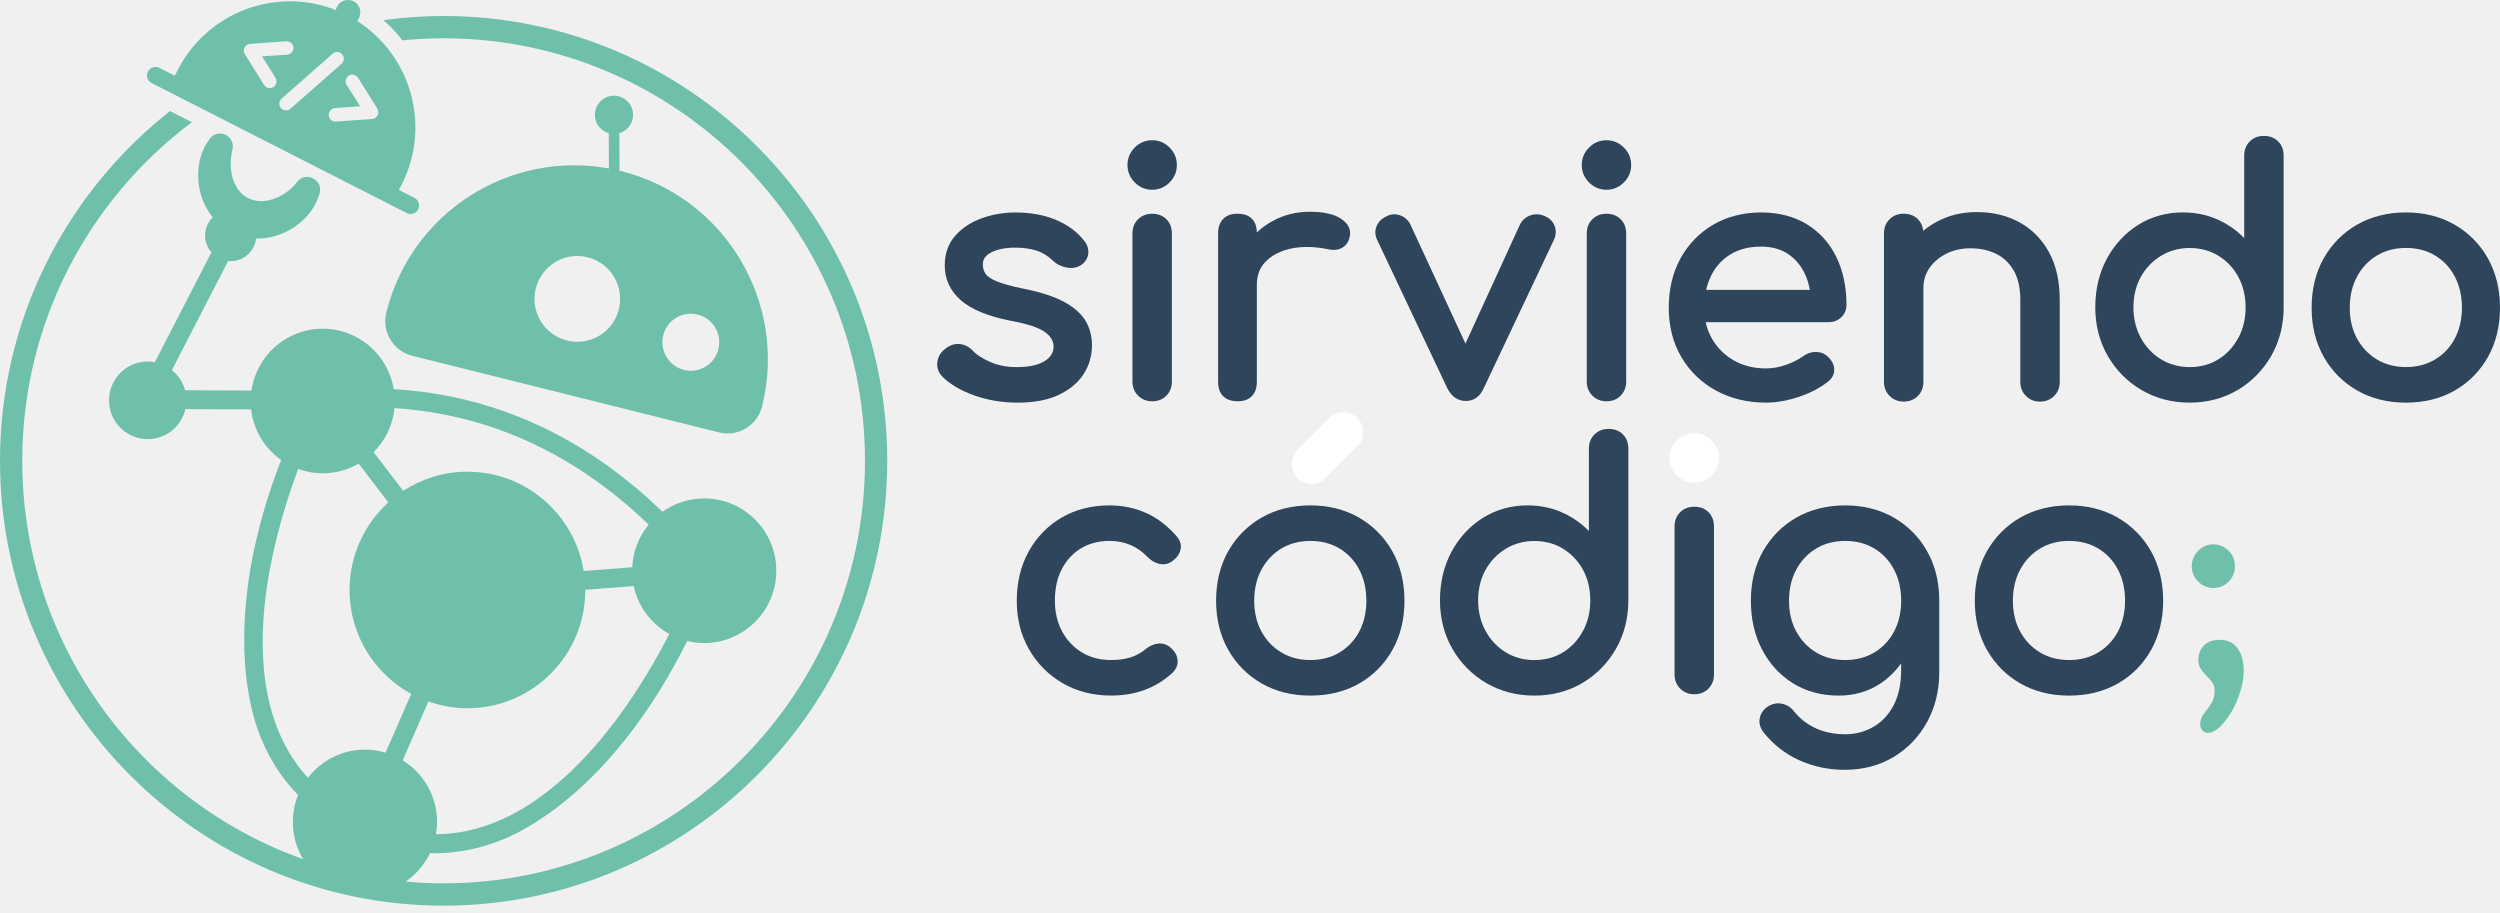
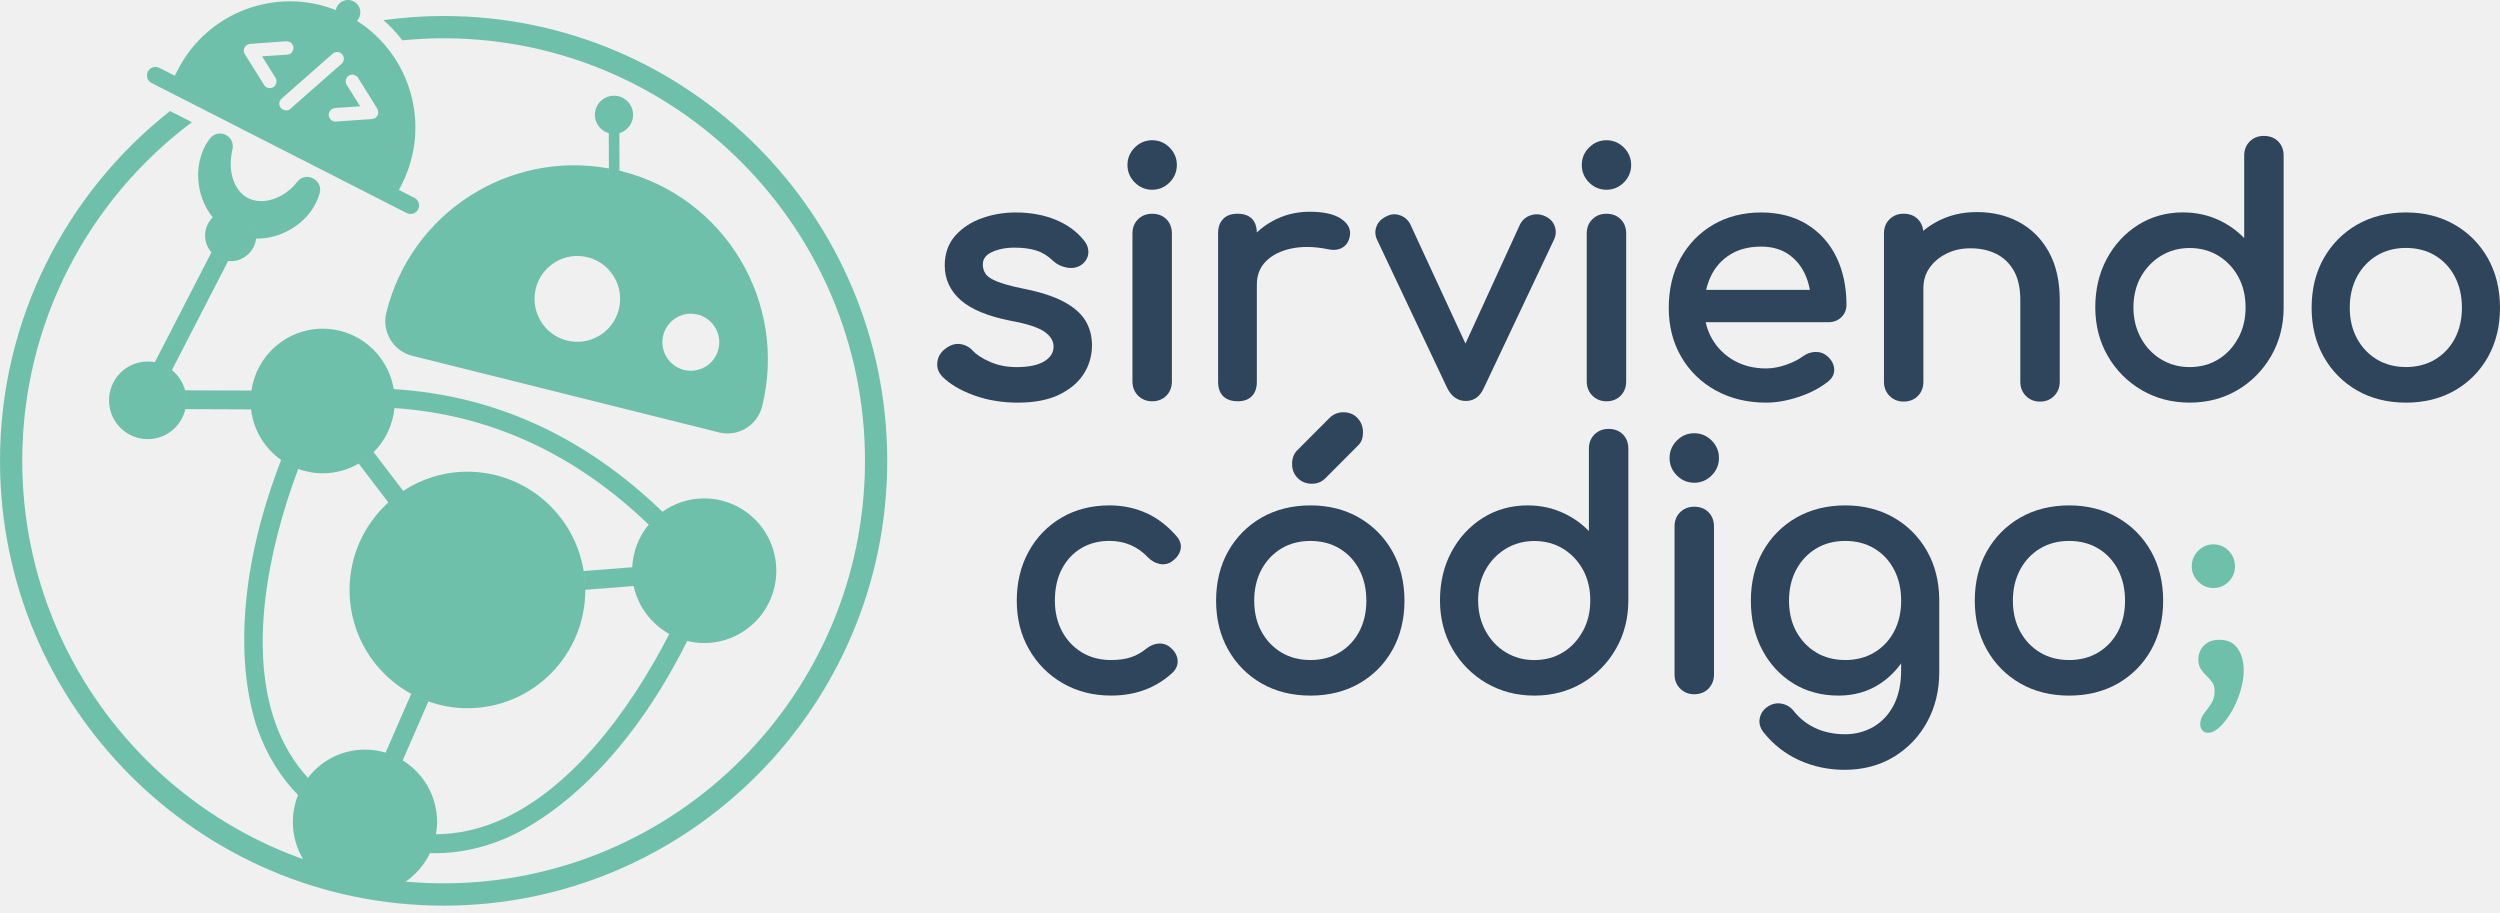
<svg xmlns="http://www.w3.org/2000/svg" width="293" height="107" viewBox="0 0 293 107" fill="none">
  <g clip-path="url(#clip0_2327_20)">
    <path d="M124.037 46.299C125.316 45.706 126.306 44.893 126.974 43.882C127.642 42.87 127.979 41.72 127.979 40.464C127.979 39.368 127.712 38.388 127.19 37.543C126.669 36.706 125.811 35.962 124.636 35.342C123.485 34.73 121.905 34.223 119.942 33.831C118.566 33.552 117.515 33.262 116.812 32.971C116.151 32.7 115.711 32.402 115.502 32.08C115.29 31.755 115.185 31.398 115.185 30.995C115.185 30.372 115.514 29.907 116.19 29.573C116.932 29.209 117.855 29.023 118.941 29.023C119.888 29.023 120.73 29.136 121.449 29.36C122.148 29.577 122.813 29.984 123.423 30.573C123.856 30.98 124.397 31.243 125.027 31.36C125.683 31.48 126.263 31.371 126.761 31.026C127.256 30.654 127.519 30.186 127.554 29.631C127.585 29.089 127.387 28.57 126.974 28.101C126.166 27.102 125.061 26.307 123.694 25.745C122.337 25.188 120.769 24.901 119.022 24.901C117.67 24.901 116.348 25.122 115.104 25.563C113.841 26.009 112.786 26.695 111.975 27.601C111.144 28.531 110.723 29.713 110.723 31.115C110.723 32.716 111.356 34.083 112.604 35.184C113.821 36.257 115.788 37.07 118.458 37.597C120.421 37.95 121.777 38.403 122.5 38.942C123.18 39.449 123.5 40.023 123.477 40.693C123.454 41.363 123.106 41.898 122.407 42.336C121.673 42.793 120.575 43.025 119.142 43.025C118.002 43.025 116.955 42.82 116.028 42.409C115.104 42.002 114.428 41.565 114.015 41.104C113.601 40.658 113.095 40.395 112.515 40.321C111.92 40.247 111.322 40.445 110.742 40.914C110.232 41.305 109.934 41.82 109.857 42.44C109.78 43.072 109.973 43.641 110.437 44.133C111.322 45.021 112.573 45.761 114.154 46.334C115.722 46.904 117.453 47.19 119.3 47.19C121.147 47.19 122.774 46.892 124.045 46.303L124.037 46.299Z" fill="#2F455C" />
    <path d="M135.034 25.052C134.377 25.052 133.825 25.265 133.388 25.691C132.947 26.117 132.723 26.683 132.723 27.369V44.715C132.723 45.373 132.948 45.931 133.384 46.369C133.821 46.807 134.377 47.032 135.034 47.032C135.691 47.032 136.282 46.807 136.707 46.365C137.128 45.927 137.345 45.373 137.345 44.715V27.369C137.345 26.683 137.128 26.121 136.703 25.695C136.278 25.269 135.714 25.052 135.034 25.052Z" fill="#2F455C" />
    <path d="M135.034 22.239C135.818 22.239 136.506 21.953 137.074 21.383C137.642 20.813 137.928 20.128 137.928 19.337C137.928 18.547 137.642 17.861 137.074 17.291C136.506 16.722 135.818 16.435 135.034 16.435C134.25 16.435 133.562 16.722 132.994 17.291C132.426 17.861 132.14 18.547 132.14 19.337C132.14 20.128 132.426 20.813 132.994 21.383C133.562 21.953 134.25 22.239 135.034 22.239Z" fill="#2F455C" />
    <path d="M145.034 47.032C145.772 47.032 146.34 46.826 146.726 46.423C147.109 46.024 147.302 45.462 147.302 44.753V33.37C147.302 32.255 147.646 31.36 148.353 30.639C149.068 29.91 150.064 29.403 151.316 29.132C152.588 28.857 154.044 28.884 155.644 29.209C156.022 29.298 156.382 29.31 156.71 29.252C157.054 29.19 157.359 29.039 157.626 28.802C157.896 28.558 158.082 28.217 158.175 27.799C158.325 27.214 158.271 26.365 157.162 25.629C156.347 25.087 155.114 24.816 153.503 24.816C151.892 24.816 150.408 25.195 149.068 25.951C148.415 26.315 147.823 26.749 147.302 27.241C147.286 26.547 147.093 26.005 146.722 25.633C146.336 25.246 145.768 25.048 145.034 25.048C144.3 25.048 143.762 25.25 143.364 25.652C142.967 26.052 142.762 26.617 142.762 27.326V44.749C142.762 45.489 142.967 46.063 143.368 46.447C143.766 46.83 144.327 47.024 145.034 47.024V47.032Z" fill="#2F455C" />
    <path d="M169.643 45.528C170.141 46.501 170.867 46.993 171.799 46.993C172.73 46.993 173.441 46.493 173.885 45.517L182.127 28.093C182.37 27.574 182.401 27.043 182.216 26.52C182.03 25.994 181.655 25.598 181.114 25.358C180.546 25.087 179.974 25.044 179.414 25.226C178.854 25.408 178.429 25.765 178.147 26.3L171.752 40.267L165.284 26.28C165.014 25.765 164.604 25.408 164.071 25.226C163.53 25.04 162.993 25.087 162.483 25.358C161.915 25.629 161.525 26.021 161.328 26.528C161.127 27.043 161.146 27.57 161.393 28.097L169.639 45.532L169.643 45.528Z" fill="#2F455C" />
    <path d="M188.278 47.032C188.962 47.032 189.526 46.807 189.951 46.365C190.372 45.927 190.588 45.373 190.588 44.715V27.369C190.588 26.683 190.372 26.121 189.947 25.695C189.522 25.269 188.958 25.052 188.278 25.052C187.598 25.052 187.068 25.265 186.632 25.691C186.191 26.117 185.967 26.683 185.967 27.369V44.715C185.967 45.373 186.191 45.931 186.628 46.369C187.065 46.807 187.621 47.032 188.278 47.032Z" fill="#2F455C" />
    <path d="M188.278 16.435C187.493 16.435 186.806 16.722 186.238 17.291C185.67 17.861 185.384 18.547 185.384 19.337C185.384 20.128 185.67 20.813 186.238 21.383C186.806 21.953 187.493 22.239 188.278 22.239C189.062 22.239 189.75 21.953 190.318 21.383C190.886 20.813 191.172 20.128 191.172 19.337C191.172 18.547 190.886 17.861 190.318 17.291C189.75 16.722 189.062 16.435 188.278 16.435Z" fill="#2F455C" />
    <path d="M201.09 45.761C202.802 46.706 204.784 47.187 206.983 47.187C208.208 47.187 209.502 46.958 210.839 46.508C212.18 46.055 213.316 45.462 214.22 44.742C214.749 44.335 215 43.835 214.969 43.254C214.938 42.696 214.664 42.188 214.154 41.735C213.756 41.398 213.277 41.231 212.748 41.247C212.23 41.263 211.739 41.437 211.299 41.762C210.808 42.13 210.151 42.464 209.344 42.75C208.54 43.033 207.748 43.18 206.983 43.18C205.569 43.18 204.301 42.867 203.219 42.251C202.134 41.635 201.272 40.782 200.658 39.721C200.31 39.12 200.059 38.465 199.904 37.76H214.289C214.892 37.76 215.402 37.566 215.8 37.183C216.202 36.795 216.407 36.303 216.407 35.718C216.407 33.626 216.009 31.747 215.228 30.135C214.44 28.512 213.281 27.222 211.782 26.296C210.282 25.37 208.474 24.901 206.399 24.901C204.324 24.901 202.416 25.381 200.793 26.331C199.17 27.28 197.88 28.605 196.96 30.275C196.044 31.941 195.577 33.889 195.577 36.067C195.577 38.244 196.071 40.158 197.041 41.824C198.011 43.494 199.375 44.819 201.094 45.765L201.09 45.761ZM200.515 32.363C201.029 31.294 201.79 30.445 202.783 29.829C203.776 29.213 204.993 28.903 206.399 28.903C207.624 28.903 208.675 29.186 209.525 29.744C210.375 30.306 211.044 31.081 211.507 32.049C211.789 32.638 211.994 33.285 212.118 33.975H199.958C200.09 33.405 200.275 32.867 200.519 32.363H200.515Z" fill="#2F455C" />
    <path d="M236.008 31.704C236.518 32.584 236.781 33.746 236.781 35.164V44.753C236.781 45.412 237.005 45.97 237.442 46.408C237.878 46.846 238.435 47.07 239.091 47.07C239.748 47.07 240.305 46.849 240.741 46.408C241.178 45.97 241.402 45.412 241.402 44.753V35.164C241.402 32.96 240.977 31.073 240.135 29.546C239.292 28.016 238.122 26.838 236.661 26.044C235.204 25.253 233.539 24.855 231.704 24.855C229.868 24.855 228.338 25.25 226.92 26.024C226.372 26.327 225.869 26.668 225.406 27.055C225.348 26.509 225.139 26.052 224.78 25.691C224.355 25.265 223.791 25.048 223.111 25.048C222.43 25.048 221.901 25.261 221.465 25.688C221.024 26.114 220.8 26.679 220.8 27.365V44.75C220.8 45.408 221.024 45.966 221.461 46.404C221.897 46.842 222.454 47.066 223.111 47.066C223.767 47.066 224.359 46.842 224.784 46.4C225.205 45.962 225.421 45.408 225.421 44.75V33.758C225.421 32.871 225.665 32.072 226.14 31.395C226.623 30.705 227.287 30.143 228.118 29.729C228.949 29.31 229.895 29.101 230.927 29.101C232.063 29.101 233.079 29.318 233.949 29.748C234.806 30.17 235.498 30.829 236.008 31.704Z" fill="#2F455C" />
    <path d="M267.641 36.02V18.245C267.641 17.559 267.425 16.997 267 16.571C266.575 16.145 266.011 15.928 265.331 15.928C264.651 15.928 264.121 16.141 263.685 16.567C263.244 16.993 263.02 17.559 263.02 18.245V27.904C262.224 27.082 261.289 26.404 260.227 25.881C258.894 25.226 257.418 24.893 255.845 24.893C253.898 24.893 252.128 25.389 250.579 26.365C249.033 27.342 247.801 28.678 246.908 30.348C246.019 32.01 245.567 33.92 245.567 36.02C245.567 38.12 246.058 40.042 247.032 41.72C248.001 43.401 249.338 44.746 251 45.718C252.661 46.691 254.555 47.187 256.626 47.187C258.697 47.187 260.582 46.691 262.236 45.718C263.882 44.746 265.211 43.401 266.181 41.72C267.151 40.038 267.645 38.12 267.645 36.02H267.641ZM262.321 39.608C261.753 40.67 260.969 41.511 259.991 42.115C259.013 42.715 257.881 43.022 256.626 43.022C255.37 43.022 254.269 42.715 253.28 42.115C252.283 41.511 251.487 40.67 250.911 39.608C250.331 38.547 250.038 37.342 250.038 36.024C250.038 34.707 250.331 33.479 250.911 32.444C251.487 31.41 252.286 30.577 253.283 29.973C254.276 29.372 255.405 29.066 256.629 29.066C257.854 29.066 259.017 29.372 259.995 29.973C260.976 30.577 261.765 31.406 262.329 32.444C262.897 33.483 263.183 34.688 263.183 36.028C263.183 37.369 262.897 38.55 262.329 39.616L262.321 39.608Z" fill="#2F455C" />
    <path d="M291.578 30.267C290.631 28.597 289.318 27.272 287.664 26.323C286.014 25.378 284.101 24.897 281.98 24.897C279.859 24.897 277.908 25.378 276.258 26.323C274.608 27.272 273.29 28.597 272.344 30.267C271.401 31.933 270.922 33.882 270.922 36.063C270.922 38.244 271.401 40.151 272.344 41.821C273.286 43.49 274.604 44.815 276.258 45.765C277.908 46.71 279.832 47.19 281.98 47.19C284.128 47.19 286.053 46.71 287.702 45.765C289.352 44.815 290.662 43.49 291.597 41.821C292.528 40.154 293 38.217 293 36.067C293 33.917 292.521 31.937 291.578 30.271V30.267ZM287.702 39.686C287.15 40.72 286.373 41.541 285.392 42.13C284.41 42.719 283.263 43.018 281.984 43.018C280.705 43.018 279.557 42.719 278.576 42.13C277.595 41.541 276.81 40.716 276.246 39.682C275.678 38.643 275.392 37.427 275.392 36.059C275.392 34.691 275.678 33.467 276.246 32.413C276.81 31.367 277.595 30.538 278.576 29.945C279.554 29.357 280.701 29.058 281.984 29.058C283.267 29.058 284.41 29.357 285.392 29.945C286.373 30.534 287.15 31.363 287.699 32.41C288.255 33.463 288.537 34.688 288.537 36.055C288.537 37.423 288.255 38.643 287.702 39.682V39.686Z" fill="#2F455C" />
    <path d="M134.362 60.139C133.056 59.538 131.595 59.232 130.026 59.232C127.932 59.232 126.043 59.712 124.42 60.662C122.793 61.611 121.499 62.944 120.568 64.625C119.637 66.303 119.165 68.248 119.165 70.398C119.165 72.548 119.644 74.408 120.587 76.074C121.53 77.74 122.851 79.081 124.517 80.053C126.178 81.025 128.098 81.521 130.22 81.521C133.09 81.521 135.521 80.615 137.449 78.813C137.886 78.375 138.071 77.872 138.009 77.314C137.947 76.775 137.658 76.287 137.155 75.873C136.75 75.528 136.274 75.38 135.749 75.427C135.243 75.473 134.752 75.686 134.288 76.066C133.751 76.504 133.152 76.833 132.511 77.043C131.862 77.252 131.089 77.356 130.22 77.356C128.914 77.356 127.755 77.05 126.777 76.45C125.796 75.845 125.019 75.016 124.466 73.982C123.914 72.943 123.632 71.739 123.632 70.394C123.632 68.972 123.906 67.728 124.451 66.686C124.988 65.656 125.745 64.838 126.7 64.261C127.654 63.684 128.775 63.393 130.03 63.393C131.819 63.393 133.334 64.04 134.539 65.323C134.945 65.733 135.409 65.993 135.911 66.094C136.44 66.202 136.935 66.097 137.376 65.784C137.905 65.4 138.237 64.943 138.357 64.424C138.484 63.873 138.33 63.343 137.897 62.847C136.862 61.65 135.672 60.735 134.366 60.131L134.362 60.139Z" fill="#2F455C" />
    <path d="M159.268 60.658C157.618 59.712 155.706 59.232 153.584 59.232C151.463 59.232 149.512 59.712 147.862 60.658C146.208 61.607 144.895 62.932 143.948 64.602C143.005 66.268 142.526 68.221 142.526 70.398C142.526 72.575 143.005 74.489 143.948 76.155C144.891 77.825 146.208 79.15 147.862 80.1C149.512 81.045 151.436 81.525 153.584 81.525C155.733 81.525 157.657 81.045 159.307 80.1C160.957 79.15 162.27 77.825 163.201 76.155C164.133 74.489 164.604 72.552 164.604 70.402C164.604 68.251 164.125 66.276 163.182 64.606C162.236 62.936 160.922 61.611 159.268 60.662V60.658ZM159.303 74.024C158.75 75.055 157.974 75.88 156.992 76.469C156.011 77.058 154.867 77.356 153.584 77.356C152.302 77.356 151.158 77.058 150.176 76.469C149.195 75.88 148.411 75.055 147.847 74.02C147.279 72.982 146.993 71.766 146.993 70.398C146.993 69.03 147.279 67.806 147.847 66.752C148.411 65.706 149.195 64.877 150.176 64.284C151.158 63.695 152.302 63.397 153.584 63.397C154.867 63.397 156.011 63.695 156.992 64.284C157.974 64.873 158.75 65.702 159.299 66.748C159.855 67.798 160.137 69.026 160.137 70.394C160.137 71.762 159.855 72.982 159.303 74.02V74.024Z" fill="#2F455C" />
-     <path d="M155.802 49L151.985 52.828C151.618 53.227 151.432 53.746 151.432 54.377C151.432 55.036 151.652 55.594 152.093 56.032C152.529 56.47 153.086 56.694 153.743 56.694C154.4 56.694 154.91 56.477 155.335 56.051L159.09 52.285C159.341 52.065 159.515 51.809 159.612 51.518C159.701 51.251 159.743 50.968 159.743 50.674C159.743 50.019 159.531 49.457 159.11 49.008C158.685 48.55 158.12 48.318 157.433 48.318C156.799 48.318 156.25 48.547 155.802 49Z" fill="white" />
+     <path d="M155.802 49L151.985 52.828C151.618 53.227 151.432 53.746 151.432 54.377C151.432 55.036 151.652 55.594 152.093 56.032C152.529 56.47 153.086 56.694 153.743 56.694C154.4 56.694 154.91 56.477 155.335 56.051L159.09 52.285C159.341 52.065 159.515 51.809 159.612 51.518C159.701 51.251 159.743 50.968 159.743 50.674C159.743 50.019 159.531 49.457 159.11 49.008C158.685 48.55 158.12 48.318 157.433 48.318C156.799 48.318 156.25 48.547 155.802 49Z" fill="#2F455C" />
    <path d="M188.529 50.267C187.876 50.267 187.32 50.48 186.883 50.906C186.443 51.332 186.218 51.898 186.218 52.584V62.242C185.422 61.421 184.487 60.743 183.425 60.22C182.088 59.565 180.616 59.232 179.043 59.232C177.096 59.232 175.326 59.728 173.777 60.704C172.231 61.681 170.999 63.021 170.106 64.687C169.217 66.353 168.765 68.259 168.765 70.359C168.765 72.459 169.256 74.381 170.23 76.058C171.2 77.74 172.537 79.084 174.198 80.057C175.859 81.029 177.753 81.525 179.824 81.525C181.895 81.525 183.784 81.033 185.434 80.057C187.08 79.084 188.409 77.74 189.379 76.058C190.349 74.377 190.843 72.459 190.843 70.359V52.584C190.843 51.898 190.627 51.336 190.202 50.91C189.777 50.483 189.213 50.267 188.533 50.267H188.529ZM185.519 73.947C184.951 75.008 184.167 75.849 183.189 76.454C182.208 77.054 181.076 77.36 179.824 77.36C178.572 77.36 177.467 77.054 176.478 76.454C175.481 75.849 174.685 75.005 174.109 73.947C173.53 72.885 173.236 71.677 173.236 70.363C173.236 69.05 173.53 67.818 174.109 66.783C174.685 65.749 175.485 64.916 176.482 64.311C177.475 63.711 178.603 63.405 179.828 63.405C181.052 63.405 182.215 63.711 183.193 64.311C184.174 64.916 184.959 65.745 185.527 66.779C186.095 67.818 186.381 69.023 186.381 70.363C186.381 71.704 186.095 72.885 185.527 73.951L185.519 73.947Z" fill="#2F455C" />
-     <path d="M198.567 50.774C197.779 50.774 197.095 51.061 196.527 51.63C195.959 52.2 195.673 52.886 195.673 53.676C195.673 54.467 195.959 55.152 196.527 55.722C197.095 56.291 197.779 56.578 198.567 56.578C199.355 56.578 200.039 56.291 200.607 55.722C201.175 55.152 201.461 54.467 201.461 53.676C201.461 52.886 201.175 52.2 200.607 51.63C200.039 51.061 199.355 50.774 198.567 50.774Z" fill="white" />
+     <path d="M198.567 50.774C197.779 50.774 197.095 51.061 196.527 51.63C195.959 52.2 195.673 52.886 195.673 53.676C195.673 54.467 195.959 55.152 196.527 55.722C197.095 56.291 197.779 56.578 198.567 56.578C199.355 56.578 200.039 56.291 200.607 55.722C201.175 55.152 201.461 54.467 201.461 53.676C201.461 52.886 201.175 52.2 200.607 51.63C200.039 51.061 199.355 50.774 198.567 50.774Z" fill="#2F455C" />
    <path d="M198.567 59.387C197.91 59.387 197.358 59.6 196.921 60.026C196.481 60.453 196.257 61.018 196.257 61.704V79.05C196.257 79.708 196.481 80.266 196.917 80.704C197.354 81.142 197.91 81.367 198.567 81.367C199.224 81.367 199.815 81.142 200.24 80.7C200.662 80.262 200.878 79.708 200.878 79.05V61.704C200.878 61.018 200.662 60.456 200.236 60.03C199.811 59.604 199.247 59.387 198.567 59.387Z" fill="#2F455C" />
    <path d="M225.858 64.602C224.911 62.932 223.597 61.607 221.944 60.658C220.294 59.712 218.381 59.232 216.26 59.232C214.139 59.232 212.187 59.712 210.538 60.658C208.884 61.607 207.57 62.932 206.623 64.602C205.681 66.268 205.202 68.221 205.202 70.398C205.202 72.575 205.646 74.482 206.523 76.144C207.4 77.814 208.625 79.139 210.159 80.092C211.693 81.041 213.486 81.525 215.483 81.525C217.33 81.525 218.988 81.041 220.41 80.088C221.337 79.464 222.141 78.681 222.813 77.744V78.55C222.813 80.177 222.512 81.564 221.92 82.684C221.333 83.792 220.529 84.636 219.54 85.202C218.547 85.768 217.442 86.054 216.264 86.054C214.969 86.054 213.802 85.814 212.786 85.345C211.774 84.877 210.928 84.21 210.267 83.381C209.908 82.901 209.429 82.595 208.845 82.478C208.25 82.354 207.678 82.478 207.137 82.843C206.65 83.18 206.349 83.629 206.241 84.183C206.133 84.745 206.276 85.291 206.678 85.814C207.817 87.252 209.232 88.36 210.881 89.104C212.524 89.847 214.309 90.223 216.186 90.223C218.362 90.223 220.309 89.708 221.975 88.693C223.636 87.678 224.95 86.295 225.881 84.574C226.808 82.858 227.28 80.921 227.28 78.825V70.165C227.245 68.085 226.77 66.214 225.858 64.61V64.602ZM221.982 74.024C221.43 75.055 220.653 75.88 219.672 76.469C218.69 77.058 217.547 77.356 216.264 77.356C214.981 77.356 213.837 77.058 212.856 76.469C211.874 75.88 211.09 75.055 210.526 74.02C209.958 72.982 209.672 71.766 209.672 70.398C209.672 69.03 209.958 67.806 210.526 66.752C211.09 65.706 211.874 64.877 212.856 64.284C213.837 63.695 214.981 63.397 216.264 63.397C217.547 63.397 218.69 63.695 219.672 64.284C220.653 64.873 221.43 65.702 221.978 66.748C222.535 67.798 222.817 69.026 222.817 70.394C222.817 71.762 222.535 72.982 221.982 74.02V74.024Z" fill="#2F455C" />
    <path d="M248.187 60.658C246.537 59.712 244.624 59.232 242.503 59.232C240.382 59.232 238.431 59.712 236.781 60.658C235.131 61.607 233.813 62.932 232.867 64.602C231.924 66.268 231.445 68.221 231.445 70.398C231.445 72.575 231.924 74.489 232.867 76.155C233.809 77.825 235.127 79.15 236.781 80.1C238.431 81.045 240.355 81.525 242.503 81.525C244.651 81.525 246.576 81.045 248.226 80.1C249.875 79.15 251.189 77.825 252.12 76.155C253.051 74.489 253.523 72.552 253.523 70.402C253.523 68.251 253.044 66.276 252.101 64.606C251.154 62.936 249.841 61.611 248.187 60.662V60.658ZM248.222 74.024C247.669 75.055 246.893 75.88 245.911 76.469C244.93 77.058 243.786 77.356 242.503 77.356C241.22 77.356 240.077 77.058 239.095 76.469C238.114 75.88 237.329 75.055 236.765 74.02C236.197 72.982 235.911 71.766 235.911 70.398C235.911 69.03 236.197 67.806 236.765 66.752C237.329 65.706 238.114 64.877 239.095 64.284C240.077 63.695 241.22 63.397 242.503 63.397C243.786 63.397 244.93 63.695 245.911 64.284C246.893 64.873 247.669 65.702 248.218 66.748C248.774 67.798 249.056 69.026 249.056 70.394C249.056 71.762 248.774 72.982 248.222 74.02V74.024Z" fill="#2F455C" />
    <path d="M259.408 68.914C258.724 68.914 258.129 68.662 257.626 68.159C257.124 67.655 256.873 67.062 256.873 66.373C256.873 65.683 257.124 65.051 257.626 64.552C258.129 64.048 258.724 63.796 259.408 63.796C260.092 63.796 260.717 64.048 261.204 64.552C261.695 65.055 261.938 65.664 261.938 66.373C261.938 67.082 261.695 67.655 261.204 68.159C260.714 68.662 260.115 68.914 259.408 68.914ZM258.786 85.884C258.492 85.884 258.264 85.787 258.105 85.59C257.947 85.392 257.866 85.171 257.866 84.927C257.866 84.435 258.005 84.013 258.287 83.656C258.569 83.3 258.851 82.912 259.133 82.498C259.415 82.079 259.554 81.576 259.554 80.987C259.554 80.568 259.458 80.228 259.261 79.956C259.064 79.685 258.843 79.437 258.6 79.201C258.357 78.968 258.136 78.705 257.939 78.41C257.742 78.116 257.646 77.748 257.646 77.306C257.646 76.644 257.866 76.09 258.306 75.648C258.747 75.206 259.346 74.985 260.103 74.985C261.034 74.985 261.738 75.303 262.213 75.942C262.692 76.582 262.943 77.438 262.966 78.519C262.966 79.305 262.839 80.127 262.58 80.987C262.325 81.847 261.981 82.645 261.552 83.381C261.123 84.117 260.663 84.718 260.177 85.187C259.686 85.652 259.222 85.888 258.782 85.888L258.786 85.884Z" fill="#6FC0AB" />
    <path d="M29.466 45.772L21.692 45.741C21.738 45.916 21.777 46.09 21.804 46.272C21.885 46.849 21.854 47.415 21.73 47.95L29.431 47.981C29.396 47.682 29.377 47.376 29.373 47.07C29.369 46.629 29.408 46.199 29.47 45.772H29.466ZM80.542 75.121C79.796 74.939 79.089 74.668 78.436 74.303C73.684 83.59 66.655 92.784 58.255 96.279C55.891 97.263 53.499 97.755 51.096 97.775C50.964 98.553 50.721 99.29 50.392 99.983C50.582 99.987 50.767 99.999 50.956 99.999C53.688 99.999 56.408 99.441 59.098 98.321C62.27 97.004 72.262 91.703 80.542 75.125V75.121ZM32.275 84.737C29.207 76.144 31.282 64.737 34.952 54.962C34.234 54.703 33.561 54.35 32.947 53.916C26.236 71.239 29.041 82.238 30.2 85.485C31.266 88.476 32.85 91.041 34.929 93.18C35.219 92.451 35.613 91.777 36.084 91.165C34.435 89.344 33.156 87.205 32.275 84.741V84.737ZM46.227 47.83C57.359 48.566 67.335 53.134 76.025 61.483C76.497 60.913 77.041 60.41 77.644 59.98C68.487 51.131 57.942 46.322 46.146 45.606C46.215 46.036 46.266 46.47 46.27 46.919C46.27 47.225 46.258 47.527 46.227 47.83ZM68.607 69.023C68.607 69.058 68.603 69.092 68.603 69.127L74.267 68.682C74.147 68.128 74.082 67.554 74.078 66.965C74.078 66.803 74.089 66.64 74.097 66.477L68.409 66.927C68.522 67.612 68.595 68.306 68.603 69.023H68.607ZM47.259 57.535L43.789 52.994C43.267 53.513 42.68 53.967 42.039 54.335L45.516 58.887C46.061 58.391 46.641 57.942 47.259 57.535ZM48.194 81.324L45.192 88.209C45.906 88.422 46.575 88.736 47.197 89.119L50.207 82.211C49.508 81.967 48.831 81.676 48.19 81.324H48.194ZM71.365 19.744V20.608L72.609 20.604V20.008C72.668 20.023 72.725 20.031 72.783 20.046C84.947 23.084 92.35 35.431 89.321 47.628C88.764 49.871 86.5 51.235 84.263 50.677L48.318 41.7C46.08 41.142 44.72 38.872 45.277 36.629C48.186 24.909 59.677 17.598 71.365 19.744ZM80.434 43.409C82.25 43.703 83.962 42.464 84.255 40.643C84.549 38.822 83.312 37.105 81.496 36.811C79.68 36.516 77.969 37.756 77.675 39.577C77.381 41.398 78.618 43.114 80.434 43.409ZM62.71 34.23C62.27 36.974 64.128 39.554 66.864 39.995C69.6 40.437 72.173 38.574 72.613 35.831C73.054 33.087 71.195 30.507 68.46 30.065C65.724 29.624 63.151 31.487 62.71 34.23ZM72.609 20.604V20.008L72.59 15.606C72.393 15.664 72.184 15.707 71.968 15.707C71.752 15.707 71.547 15.668 71.346 15.61L71.362 19.744V20.608L72.606 20.604H72.609ZM72.59 15.606C73.521 15.331 74.201 14.475 74.198 13.452C74.194 12.212 73.185 11.213 71.949 11.216C70.712 11.22 69.716 12.232 69.719 13.471C69.723 14.494 70.411 15.343 71.346 15.61C71.543 15.668 71.752 15.707 71.968 15.707C72.184 15.707 72.389 15.664 72.59 15.606ZM29.925 26.764C30.041 27.167 30.069 27.57 30.022 27.962C33.276 28.035 36.575 25.811 37.452 22.681C37.939 21.154 35.918 20.019 34.875 21.263C32.843 23.963 28.635 24.758 27.341 21.096C26.985 20.081 26.943 18.872 27.225 17.598C27.399 16.989 27.205 16.315 26.661 15.928C25.988 15.443 25.049 15.602 24.57 16.276C22.596 18.899 22.851 22.925 24.933 25.474C25.281 25.129 25.706 24.854 26.209 24.707C27.804 24.246 29.47 25.168 29.929 26.768L29.925 26.764ZM68.409 66.927C67.339 60.278 61.582 55.226 54.662 55.284C51.926 55.307 49.392 56.136 47.259 57.531C46.641 57.934 46.061 58.387 45.516 58.883C42.696 61.448 40.93 65.148 40.965 69.267C41.011 74.482 43.928 78.995 48.194 81.324C48.835 81.673 49.511 81.963 50.211 82.211C51.683 82.73 53.259 83.021 54.905 83.005C62.502 82.939 68.61 76.737 68.599 69.131C68.599 69.096 68.603 69.061 68.603 69.026C68.595 68.314 68.518 67.616 68.409 66.93V66.927ZM76.025 61.483C74.893 62.855 74.186 64.586 74.097 66.477C74.089 66.64 74.074 66.799 74.078 66.965C74.082 67.554 74.147 68.128 74.267 68.682C74.785 71.107 76.342 73.137 78.44 74.303C79.093 74.668 79.8 74.943 80.546 75.121C81.207 75.28 81.894 75.373 82.605 75.365C87.273 75.322 91.025 71.495 90.982 66.814C90.94 62.134 87.122 58.372 82.455 58.414C80.662 58.43 79.004 59.011 77.644 59.976C77.041 60.406 76.497 60.91 76.025 61.479V61.483ZM37.893 55.47C39.404 55.458 40.818 55.04 42.039 54.335C42.68 53.963 43.267 53.513 43.789 52.994C45.138 51.642 46.034 49.84 46.231 47.834C46.262 47.535 46.277 47.233 46.273 46.923C46.27 46.474 46.219 46.04 46.15 45.61C45.481 41.561 41.969 38.484 37.746 38.523C33.519 38.562 30.053 41.708 29.466 45.776C29.404 46.202 29.365 46.632 29.369 47.074C29.369 47.384 29.392 47.686 29.427 47.985C29.709 50.437 31.042 52.564 32.951 53.916C33.565 54.35 34.238 54.703 34.956 54.962C35.876 55.296 36.861 55.482 37.893 55.47ZM51.227 96.256C51.2 93.23 49.593 90.595 47.201 89.119C46.579 88.736 45.91 88.422 45.196 88.209C44.407 87.972 43.569 87.848 42.703 87.856C40.006 87.879 37.618 89.173 36.088 91.161C35.617 91.773 35.227 92.447 34.933 93.176C34.531 94.175 34.315 95.264 34.323 96.407C34.365 101.087 38.183 104.849 42.85 104.807C46.188 104.776 49.048 102.807 50.396 99.979C50.725 99.29 50.964 98.549 51.099 97.771C51.184 97.279 51.235 96.771 51.227 96.256ZM26.734 30.592C25.977 30.515 25.281 30.147 24.779 29.577L18.145 42.456C18.887 42.595 19.57 42.917 20.146 43.382L26.734 30.596V30.592ZM21.8 46.272C21.773 46.09 21.734 45.916 21.688 45.741C21.433 44.784 20.88 43.967 20.15 43.378C19.574 42.913 18.89 42.591 18.148 42.452C17.673 42.363 17.175 42.343 16.669 42.417C14.188 42.773 12.469 45.079 12.824 47.566C13.18 50.053 15.479 51.778 17.959 51.421C19.864 51.146 21.317 49.724 21.726 47.95C21.85 47.415 21.885 46.849 21.8 46.272ZM27.87 30.492C29.064 30.147 29.879 29.12 30.022 27.958C30.069 27.566 30.041 27.163 29.925 26.761C29.466 25.16 27.8 24.238 26.205 24.699C25.702 24.847 25.277 25.118 24.93 25.466C24.176 26.218 23.832 27.338 24.149 28.43C24.277 28.868 24.497 29.248 24.779 29.573C25.277 30.147 25.977 30.511 26.734 30.588C27.105 30.627 27.491 30.6 27.87 30.492ZM17.275 9.151C17.198 8.907 17.21 8.636 17.333 8.388C17.457 8.144 17.669 7.97 17.913 7.892C18.094 7.834 18.295 7.826 18.485 7.877C18.55 7.896 18.612 7.919 18.674 7.95L20.49 8.876L20.815 8.237C20.927 8.016 21.043 7.799 21.166 7.586C21.205 7.516 21.251 7.447 21.29 7.377C21.371 7.237 21.456 7.098 21.541 6.958C21.595 6.877 21.649 6.796 21.703 6.714C21.784 6.594 21.862 6.474 21.947 6.358C22.009 6.273 22.07 6.191 22.132 6.106C22.213 5.998 22.294 5.889 22.376 5.781C22.441 5.695 22.511 5.614 22.58 5.533C22.662 5.432 22.747 5.331 22.831 5.234C22.905 5.153 22.978 5.072 23.052 4.99C23.137 4.897 23.222 4.804 23.311 4.711C23.388 4.63 23.465 4.552 23.543 4.475C23.631 4.386 23.716 4.301 23.809 4.215C23.89 4.138 23.971 4.06 24.056 3.987C24.145 3.905 24.234 3.824 24.327 3.747C24.412 3.673 24.501 3.599 24.59 3.526C24.682 3.452 24.771 3.378 24.864 3.305C24.957 3.235 25.046 3.162 25.138 3.096C25.231 3.026 25.324 2.96 25.416 2.894C25.513 2.824 25.61 2.759 25.706 2.693C25.799 2.631 25.892 2.569 25.984 2.511C26.085 2.445 26.185 2.379 26.29 2.317C26.382 2.263 26.475 2.208 26.568 2.154C26.676 2.092 26.78 2.03 26.892 1.968C26.981 1.918 27.07 1.875 27.159 1.829C27.275 1.771 27.387 1.709 27.507 1.651C27.588 1.612 27.673 1.573 27.758 1.534C27.882 1.476 28.009 1.418 28.133 1.364C28.202 1.333 28.272 1.31 28.337 1.279C28.48 1.22 28.627 1.158 28.77 1.104C28.786 1.1 28.797 1.096 28.813 1.089C29.601 0.794 30.412 0.57 31.239 0.415C31.278 0.407 31.317 0.399 31.355 0.391C31.525 0.36 31.699 0.333 31.873 0.31C31.927 0.302 31.977 0.294 32.031 0.287C32.197 0.263 32.367 0.248 32.534 0.229C32.592 0.225 32.65 0.217 32.708 0.209C32.874 0.194 33.04 0.186 33.206 0.174C33.268 0.174 33.33 0.167 33.391 0.167C33.558 0.159 33.724 0.159 33.89 0.155C33.952 0.155 34.014 0.155 34.075 0.155C34.242 0.155 34.408 0.163 34.574 0.167C34.636 0.167 34.697 0.17 34.759 0.174C34.925 0.182 35.092 0.194 35.261 0.209C35.323 0.213 35.385 0.221 35.443 0.229C35.613 0.244 35.779 0.267 35.949 0.287C36.007 0.294 36.069 0.302 36.127 0.314C36.297 0.341 36.467 0.368 36.641 0.399C36.695 0.411 36.749 0.422 36.803 0.43C36.977 0.465 37.151 0.5 37.325 0.542C37.375 0.554 37.421 0.566 37.472 0.577C37.649 0.62 37.831 0.666 38.009 0.721C38.051 0.732 38.09 0.744 38.132 0.759C38.318 0.814 38.503 0.872 38.689 0.934C38.716 0.941 38.743 0.953 38.77 0.961C38.967 1.031 39.168 1.104 39.365 1.182C39.384 1.069 39.423 0.957 39.469 0.848C39.477 0.833 39.485 0.814 39.492 0.798C39.547 0.69 39.612 0.585 39.693 0.488C39.755 0.418 39.825 0.356 39.894 0.302C39.917 0.283 39.941 0.271 39.968 0.252C40.018 0.217 40.068 0.186 40.122 0.159C40.153 0.143 40.18 0.132 40.211 0.12C40.261 0.097 40.315 0.077 40.37 0.062C40.401 0.054 40.431 0.043 40.462 0.035C40.516 0.023 40.574 0.015 40.632 0.008C40.663 0.008 40.69 0 40.721 0C40.791 0 40.856 1.77417e-07 40.926 0.008C40.945 0.008 40.965 0.008 40.98 0.008C41.065 0.019 41.15 0.039 41.235 0.066C41.258 0.074 41.278 0.085 41.297 0.093C41.347 0.112 41.397 0.128 41.444 0.155C41.451 0.159 41.459 0.167 41.467 0.17C41.563 0.221 41.656 0.283 41.741 0.356C42.344 0.887 42.402 1.809 41.873 2.414C41.861 2.425 41.849 2.433 41.838 2.445C42.016 2.557 42.193 2.677 42.363 2.797C42.386 2.813 42.41 2.828 42.433 2.844C42.591 2.956 42.75 3.072 42.904 3.193C42.939 3.22 42.974 3.243 43.009 3.27C43.155 3.382 43.298 3.502 43.437 3.619C43.476 3.654 43.515 3.685 43.553 3.719C43.689 3.836 43.82 3.956 43.951 4.076C43.994 4.115 44.032 4.153 44.075 4.192C44.203 4.312 44.322 4.432 44.446 4.556C44.488 4.599 44.531 4.642 44.573 4.688C44.689 4.812 44.805 4.932 44.917 5.06C44.96 5.106 45.002 5.153 45.041 5.199C45.149 5.323 45.257 5.451 45.362 5.583C45.4 5.633 45.443 5.684 45.481 5.73C45.586 5.862 45.686 5.99 45.783 6.125C45.821 6.176 45.856 6.23 45.895 6.28C45.991 6.416 46.088 6.548 46.177 6.687C46.212 6.741 46.246 6.792 46.281 6.846C46.37 6.986 46.459 7.125 46.544 7.265C46.575 7.315 46.606 7.369 46.637 7.423C46.722 7.567 46.807 7.714 46.884 7.861C46.911 7.908 46.934 7.958 46.961 8.005C47.042 8.16 47.124 8.311 47.197 8.469C47.216 8.508 47.232 8.547 47.251 8.586C47.332 8.752 47.41 8.919 47.483 9.089C47.483 9.097 47.487 9.101 47.491 9.109C47.746 9.702 47.958 10.31 48.132 10.93C48.136 10.945 48.144 10.965 48.148 10.98C48.19 11.127 48.225 11.278 48.26 11.426C48.279 11.499 48.298 11.577 48.314 11.65C48.344 11.782 48.368 11.918 48.395 12.049C48.414 12.142 48.433 12.235 48.449 12.328C48.472 12.452 48.491 12.58 48.511 12.708C48.526 12.809 48.542 12.909 48.557 13.014C48.572 13.134 48.584 13.258 48.599 13.378C48.611 13.487 48.623 13.595 48.63 13.704C48.642 13.824 48.646 13.94 48.654 14.06C48.661 14.173 48.665 14.285 48.673 14.401C48.677 14.517 48.681 14.634 48.681 14.75C48.681 14.866 48.681 14.982 48.681 15.099C48.681 15.215 48.677 15.327 48.673 15.443C48.669 15.563 48.665 15.684 48.657 15.8C48.65 15.912 48.642 16.025 48.634 16.137C48.623 16.257 48.611 16.381 48.599 16.501C48.588 16.61 48.576 16.722 48.561 16.83C48.545 16.954 48.526 17.078 48.507 17.202C48.491 17.311 48.472 17.419 48.453 17.524C48.429 17.652 48.406 17.776 48.379 17.904C48.356 18.008 48.337 18.113 48.314 18.218C48.283 18.345 48.252 18.477 48.217 18.605C48.19 18.706 48.167 18.806 48.136 18.907C48.097 19.039 48.059 19.174 48.016 19.306C47.985 19.403 47.958 19.5 47.927 19.597C47.881 19.736 47.831 19.876 47.776 20.015C47.746 20.104 47.715 20.193 47.68 20.279C47.618 20.434 47.552 20.589 47.487 20.744C47.456 20.813 47.429 20.883 47.398 20.953C47.297 21.177 47.193 21.398 47.081 21.623L46.757 22.262L48.572 23.188C48.816 23.312 48.99 23.525 49.067 23.77C49.144 24.014 49.133 24.285 49.009 24.533C48.886 24.777 48.673 24.951 48.429 25.029C48.186 25.106 47.916 25.095 47.668 24.971L45.852 24.045L19.582 10.655L17.766 9.729C17.704 9.698 17.646 9.659 17.596 9.62C17.441 9.496 17.329 9.33 17.271 9.147L17.275 9.151ZM39.257 12.669C38.963 12.696 38.743 12.848 38.615 13.099C38.523 13.281 38.503 13.471 38.553 13.657C38.604 13.835 38.7 13.979 38.843 14.091C38.882 14.122 38.925 14.149 38.967 14.169C39.091 14.231 39.226 14.258 39.369 14.246L43.58 13.952C43.889 13.925 44.121 13.77 44.253 13.51C44.338 13.344 44.4 13.076 44.203 12.712L41.954 9.105C41.784 8.865 41.544 8.741 41.262 8.748C40.972 8.756 40.737 8.903 40.605 9.167C40.47 9.434 40.482 9.709 40.636 9.957L42.213 12.452L39.253 12.662L39.257 12.669ZM33.028 11.53C32.812 11.716 32.715 11.956 32.738 12.228C32.766 12.503 32.916 12.716 33.167 12.844C33.291 12.906 33.426 12.937 33.573 12.937C33.743 12.937 33.901 12.871 34.033 12.751L40.014 7.489C40.296 7.234 40.319 6.955 40.288 6.769C40.223 6.35 39.848 6.06 39.434 6.098C39.276 6.11 39.133 6.172 39.006 6.277L33.032 11.534L33.028 11.53ZM28.712 6.377L30.953 9.957C31.027 10.081 31.131 10.178 31.251 10.24C31.293 10.263 31.34 10.279 31.386 10.294C31.56 10.345 31.738 10.337 31.908 10.275C32.089 10.209 32.232 10.077 32.321 9.895C32.449 9.643 32.437 9.376 32.286 9.113L30.714 6.602L33.658 6.408C33.952 6.389 34.176 6.234 34.311 5.967C34.442 5.703 34.427 5.428 34.261 5.188C34.099 4.955 33.859 4.835 33.546 4.835L29.315 5.141C28.929 5.196 28.747 5.405 28.662 5.571C28.531 5.831 28.546 6.11 28.708 6.381L28.712 6.377ZM51.996 1.871C49.6 1.871 47.251 2.05 44.941 2.363C45.049 2.46 45.161 2.557 45.265 2.654L45.3 2.685L45.404 2.782C45.547 2.917 45.686 3.053 45.821 3.193L45.845 3.216L45.964 3.34C46.096 3.479 46.227 3.619 46.351 3.758L46.494 3.921C46.617 4.064 46.741 4.208 46.857 4.351L46.992 4.521C47.046 4.591 47.096 4.657 47.151 4.727C48.742 4.572 50.358 4.487 51.992 4.487C79.221 4.487 101.376 26.699 101.376 54.005C101.376 81.312 79.224 103.524 51.992 103.524C24.76 103.524 2.608 81.312 2.608 54.005C2.608 37.783 10.428 23.355 22.491 14.32L19.926 13.014C7.805 22.568 0 37.388 0 54.009C0 82.757 23.326 106.143 51.992 106.143C80.658 106.143 103.984 82.754 103.984 54.009C103.984 25.265 80.662 1.875 51.992 1.875L51.996 1.871Z" fill="#6FC0AB" />
  </g>
  <defs>
    <clipPath id="clip0_2327_20">
      <rect width="293" height="107" fill="white" />
    </clipPath>
  </defs>
</svg>
